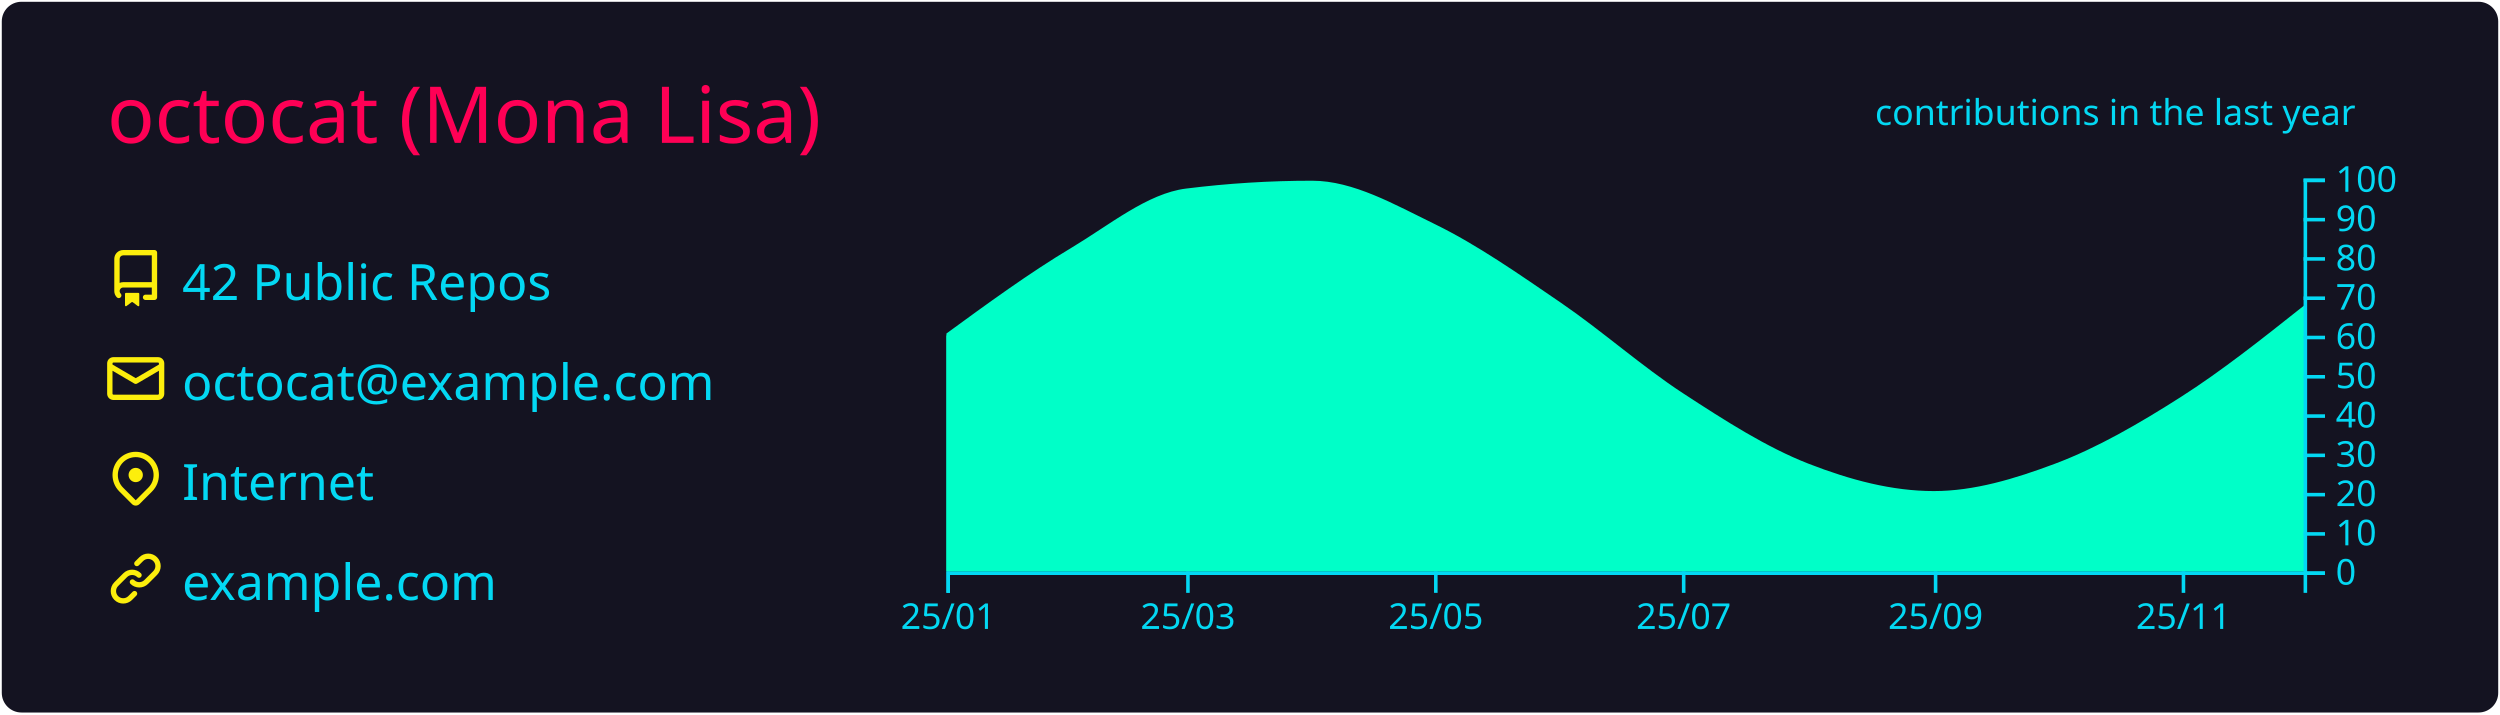
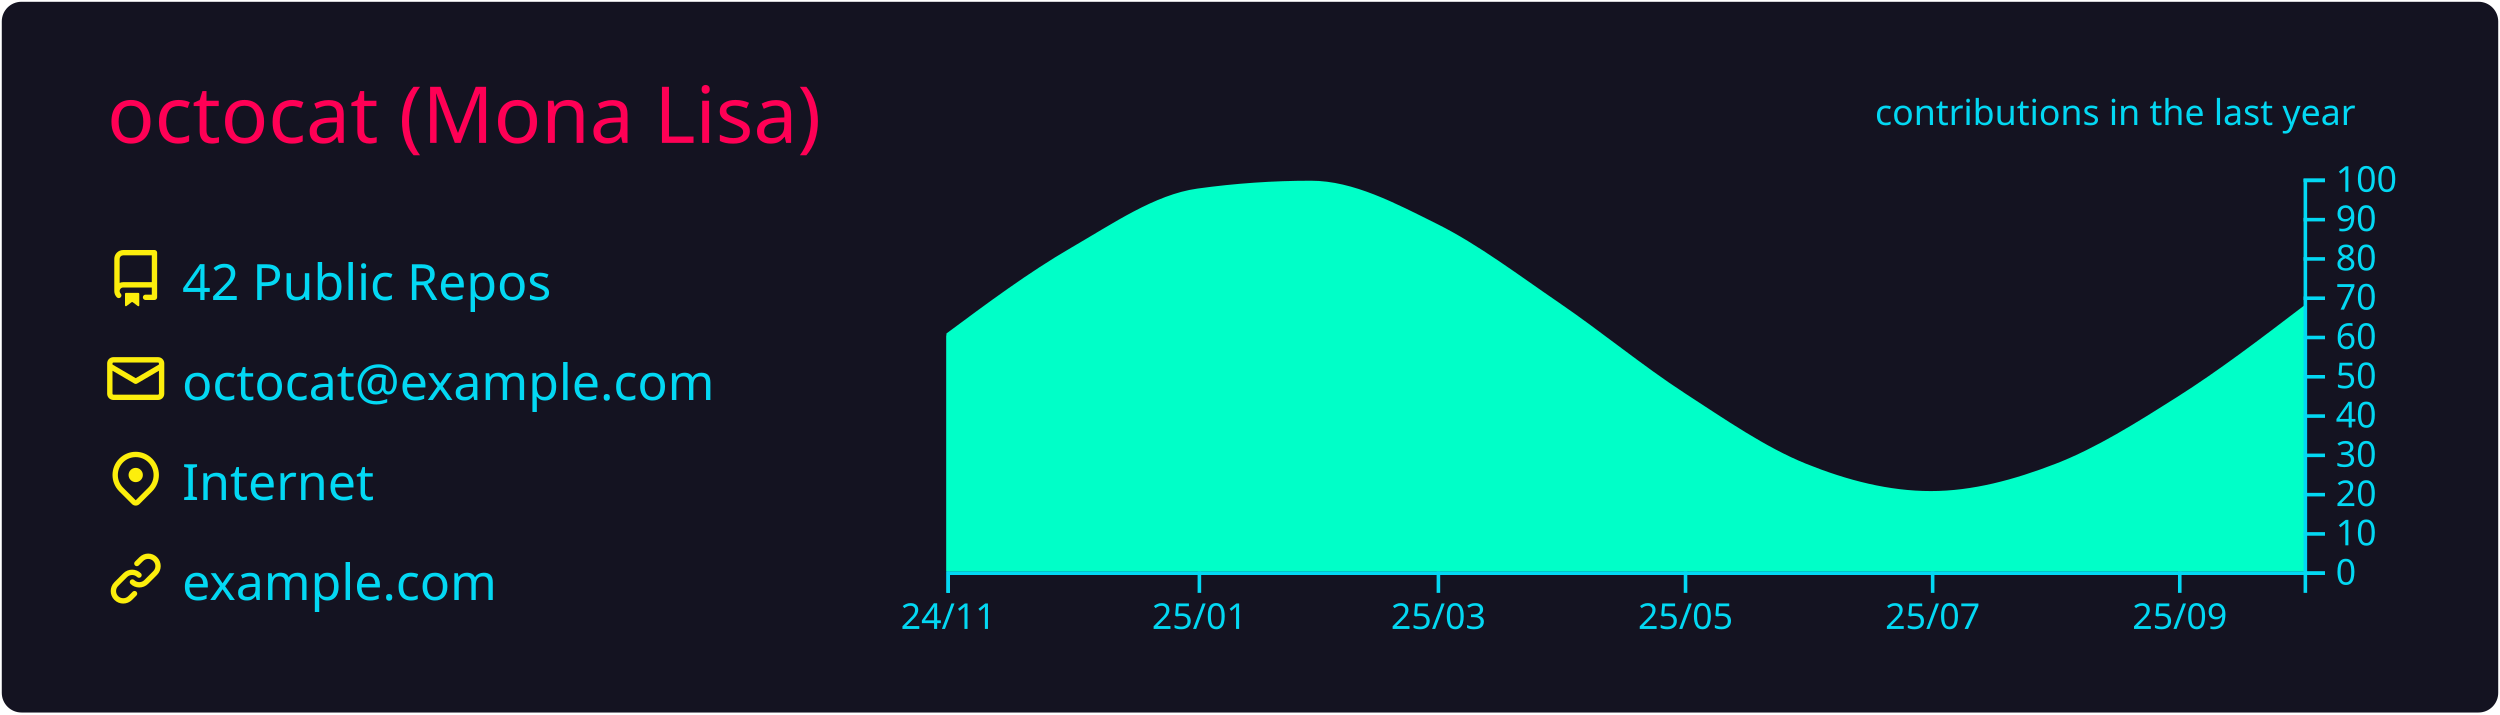
<svg xmlns="http://www.w3.org/2000/svg" width="700" height="200" viewBox="0 0 700 200">
  <style>* {
          font-family: 'Segoe UI', Ubuntu, "Helvetica Neue", Sans-Serif
        }</style>
  <g class="gpsc-root">
    <rect x="1" y="1" rx="5" ry="5" height="99%" width="99.714%" stroke="#141321" stroke-width="1" fill="#141321" stroke-opacity="1" />
    <text x="30" y="40" class="gpsc-item" style="--gpsc-i: 0; font-size: 22px; fill: #ff0055;">octocat (Mona Lisa)</text>
    <g transform="translate(0,40)">
      <g transform="translate(30,30)">
        <g class="gpsc-item" style="--gpsc-i: 0;">
          <g transform="translate(0,0)" width="14" height="14" fill="#fcee0c">
            <path fill-rule="evenodd" d="M2 2.5A2.5 2.5 0 014.5 0h8.75a.75.75 0 01.75.75v12.5a.75.75 0 01-.75.75h-2.5a.75.75 0 110-1.5h1.75v-2h-8a1 1 0 00-.714 1.7.75.75 0 01-1.072 1.05A2.495 2.495 0 012 11.5v-9zm10.5-1V9h-8c-.356 0-.694.074-1 .208V2.5a1 1 0 011-1h8zM5 12.25v3.25a.25.25 0 00.4.2l1.45-1.087a.25.25 0 01.3 0L8.6 15.7a.25.25 0 00.4-.2v-3.25a.25.25 0 00-.25-.25h-3.5a.25.25 0 00-.25.25z" />
          </g>
        </g>
        <g class="gpsc-item" style="--gpsc-i: 1;">
          <g transform="translate(0,28)" width="14" height="14" fill="#fcee0c">
            <path fill-rule="evenodd" d="M1.75 2A1.75 1.75 0 000 3.75v.736a.75.75 0 000 .027v7.737C0 13.216.784 14 1.75 14h12.5A1.75 1.75 0 0016 12.25v-8.5A1.75 1.75 0 0014.25 2H1.75zM14.5 4.07v-.32a.25.25 0 00-.25-.25H1.75a.25.25 0 00-.25.25v.32L8 7.88l6.5-3.81zm-13 1.74v6.441c0 .138.112.25.25.25h12.5a.25.25 0 00.25-.25V5.809L8.38 9.397a.75.75 0 01-.76 0L1.5 5.809z" />
          </g>
        </g>
        <g class="gpsc-item" style="--gpsc-i: 2;">
          <g transform="translate(0,56)" width="14" height="14" fill="#fcee0c">
            <path fill-rule="evenodd" d="M11.536 3.464a5 5 0 010 7.072L8 14.07l-3.536-3.535a5 5 0 117.072-7.072v.001zm1.06 8.132a6.5 6.5 0 10-9.192 0l3.535 3.536a1.5 1.5 0 002.122 0l3.535-3.536zM8 9a2 2 0 100-4 2 2 0 000 4z" />
          </g>
        </g>
        <g class="gpsc-item" style="--gpsc-i: 3;">
          <g transform="translate(0,84)" width="14" height="14" fill="#fcee0c">
            <path fill-rule="evenodd" d="M7.775 3.275a.75.75 0 001.06 1.06l1.25-1.25a2 2 0 112.83 2.83l-2.5 2.5a2 2 0 01-2.83 0 .75.75 0 00-1.06 1.06 3.5 3.5 0 004.95 0l2.5-2.5a3.5 3.5 0 00-4.95-4.95l-1.25 1.25zm-4.69 9.64a2 2 0 010-2.83l2.5-2.5a2 2 0 012.83 0 .75.75 0 001.06-1.06 3.5 3.5 0 00-4.95 0l-2.5 2.5a3.5 3.5 0 004.95 4.95l1.25-1.25a.75.75 0 00-1.06-1.06l-1.25 1.25a2 2 0 01-2.83 0z" />
          </g>
        </g>
        <text x="21" y="14" class="gpsc-item" style="--gpsc-i: 0; fill: #03d8f3; font-size: 14px;">42 Public Repos</text>
        <text x="21" y="42" class="gpsc-item" style="--gpsc-i: 1; fill: #03d8f3; font-size: 14px;">octocat@example.com</text>
        <text x="21" y="70" class="gpsc-item" style="--gpsc-i: 2; fill: #03d8f3; font-size: 14px;">Internet</text>
        <text x="21" y="98" class="gpsc-item" style="--gpsc-i: 3; fill: #03d8f3; font-size: 14px;">example.com</text>
      </g>
      <g color="#00ffc8" transform="translate(295,10)">
        <clipPath id="gpsc-reveal-clip">
          <rect class="gpsc-reveal" x="-30" y="0" width="410" height="110" style="--gpsc-w: 410px; --gpsc-i: 4;" />
        </clipPath>
        <g clip-path="url(#gpsc-reveal-clip)" class="gpsc-chart" style="--gpsc-i: 4;">
-           <path transform="translate(-30,0)" stroke="#00ffc8" fill="#00ffc8" opacity="1" d="M0,44C11.756,35.414,23.513,26.828,35.269,19.8C45.888,13.452,56.507,4.625,67.126,3.3C78.882,1.833,90.639,1.1,102.395,1.1C113.772,1.1,125.15,7.66,136.527,13.2C148.283,18.925,160.04,27.165,171.796,35.2C183.174,42.976,194.551,53.073,205.928,60.5C217.685,68.175,229.441,75.717,241.198,80.3C252.954,84.883,264.711,88,276.467,88C287.844,88,299.222,84.571,310.599,80.3C322.355,75.887,334.112,69.094,345.868,61.6C357.246,54.348,368.623,45.324,380,36.3L380,110C368.623,110,357.246,110,345.868,110C334.112,110,322.355,110,310.599,110C299.222,110,287.844,110,276.467,110C264.711,110,252.954,110,241.198,110C229.441,110,217.685,110,205.928,110C194.551,110,183.174,110,171.796,110C160.04,110,148.283,110,136.527,110C125.15,110,113.772,110,102.395,110C90.639,110,78.882,110,67.126,110C56.507,110,45.888,110,35.269,110C23.513,110,11.756,110,0,110Z" />
+           <path transform="translate(-30,0)" stroke="#00ffc8" fill="#00ffc8" opacity="1" d="M0,44C11.721,35.292,23.443,26.583,35.164,19.8C46.886,13.017,58.607,4.924,70.328,3.3C80.915,1.833,91.502,1.1,102.09,1.1C113.811,1.1,125.532,7.365,137.254,13.2C148.597,18.846,159.94,27.459,171.284,35.2C183.005,43.199,194.726,52.887,206.448,60.5C217.791,67.868,229.134,75.724,240.478,80.3C252.199,85.028,263.92,88,275.642,88C287.363,88,299.085,84.836,310.806,80.3C322.149,75.911,333.493,68.782,344.836,61.6C356.557,54.179,368.279,45.24,380,36.3L380,110C368.279,110,356.557,110,344.836,110C333.493,110,322.149,110,310.806,110C299.085,110,287.363,110,275.642,110C263.92,110,252.199,110,240.478,110C229.134,110,217.791,110,206.448,110C194.726,110,183.005,110,171.284,110C159.94,110,148.597,110,137.254,110C125.532,110,113.811,110,102.09,110C91.502,110,80.915,110,70.328,110C58.607,110,46.886,110,35.164,110C23.443,110,11.721,110,0,110Z" />
        </g>
        <g color="#03d8f3" transform="translate(-30,110)" fill="none" font-size="10" font-family="sans-serif" text-anchor="middle">
          <path class="domain" stroke="currentColor" d="M0.5,6V0.5H380.5V6" />
          <g class="tick" opacity="1" transform="translate(0.5,0)">
            <line stroke="currentColor" y2="6" />
+             <text fill="currentColor" y="9" dy="0.71em">24/11</text>
+           </g>
+           <g class="tick" opacity="1" transform="translate(70.82836,0)">
+             <line stroke="currentColor" y2="6" />
            <text fill="currentColor" y="9" dy="0.71em">25/01</text>
          </g>
-           <g class="tick" opacity="1" transform="translate(67.62575,0)">
+           <g class="tick" opacity="1" transform="translate(137.7537,0)">
            <line stroke="currentColor" y2="6" />
            <text fill="currentColor" y="9" dy="0.71em">25/03</text>
          </g>
-           <g class="tick" opacity="1" transform="translate(137.0269,0)">
+           <g class="tick" opacity="1" transform="translate(206.9478,0)">
            <line stroke="currentColor" y2="6" />
            <text fill="currentColor" y="9" dy="0.71em">25/05</text>
          </g>
-           <g class="tick" opacity="1" transform="translate(206.4281,0)">
+           <g class="tick" opacity="1" transform="translate(276.1418,0)">
            <line stroke="currentColor" y2="6" />
            <text fill="currentColor" y="9" dy="0.71em">25/07</text>
          </g>
-           <g class="tick" opacity="1" transform="translate(276.9671,0)">
+           <g class="tick" opacity="1" transform="translate(345.3358,0)">
            <line stroke="currentColor" y2="6" />
            <text fill="currentColor" y="9" dy="0.71em">25/09</text>
-           </g>
-           <g class="tick" opacity="1" transform="translate(346.3683,0)">
-             <line stroke="currentColor" y2="6" />
-             <text fill="currentColor" y="9" dy="0.71em">25/11</text>
          </g>
        </g>
        <g color="#03d8f3" transform="translate(350,0)" fill="none" font-size="10" font-family="sans-serif" text-anchor="start">
          <path class="domain" stroke="currentColor" d="M6,110.5H0.5V0.5H6" />
          <g class="tick" opacity="1" transform="translate(0,110.5)">
            <line stroke="currentColor" x2="6" />
            <text fill="currentColor" x="9" dy="0.32em">0</text>
          </g>
          <g class="tick" opacity="1" transform="translate(0,99.5)">
            <line stroke="currentColor" x2="6" />
            <text fill="currentColor" x="9" dy="0.32em">10</text>
          </g>
          <g class="tick" opacity="1" transform="translate(0,88.5)">
            <line stroke="currentColor" x2="6" />
            <text fill="currentColor" x="9" dy="0.32em">20</text>
          </g>
          <g class="tick" opacity="1" transform="translate(0,77.5)">
            <line stroke="currentColor" x2="6" />
            <text fill="currentColor" x="9" dy="0.32em">30</text>
          </g>
          <g class="tick" opacity="1" transform="translate(0,66.5)">
            <line stroke="currentColor" x2="6" />
            <text fill="currentColor" x="9" dy="0.32em">40</text>
          </g>
          <g class="tick" opacity="1" transform="translate(0,55.5)">
            <line stroke="currentColor" x2="6" />
            <text fill="currentColor" x="9" dy="0.32em">50</text>
          </g>
          <g class="tick" opacity="1" transform="translate(0,44.5)">
            <line stroke="currentColor" x2="6" />
            <text fill="currentColor" x="9" dy="0.32em">60</text>
          </g>
          <g class="tick" opacity="1" transform="translate(0,33.5)">
            <line stroke="currentColor" x2="6" />
            <text fill="currentColor" x="9" dy="0.32em">70</text>
          </g>
          <g class="tick" opacity="1" transform="translate(0,22.5)">
            <line stroke="currentColor" x2="6" />
            <text fill="currentColor" x="9" dy="0.32em">80</text>
          </g>
          <g class="tick" opacity="1" transform="translate(0,11.5)">
            <line stroke="currentColor" x2="6" />
            <text fill="currentColor" x="9" dy="0.32em">90</text>
          </g>
          <g class="tick" opacity="1" transform="translate(0,0.5)">
            <line stroke="currentColor" x2="6" />
            <text fill="currentColor" x="9" dy="0.32em">100</text>
          </g>
        </g>
        <g>
          <text y="-15" x="230" style="fill: #03d8f3; font-size: 10px;">contributions in the last year</text>
        </g>
      </g>
    </g>
  </g>
</svg>
